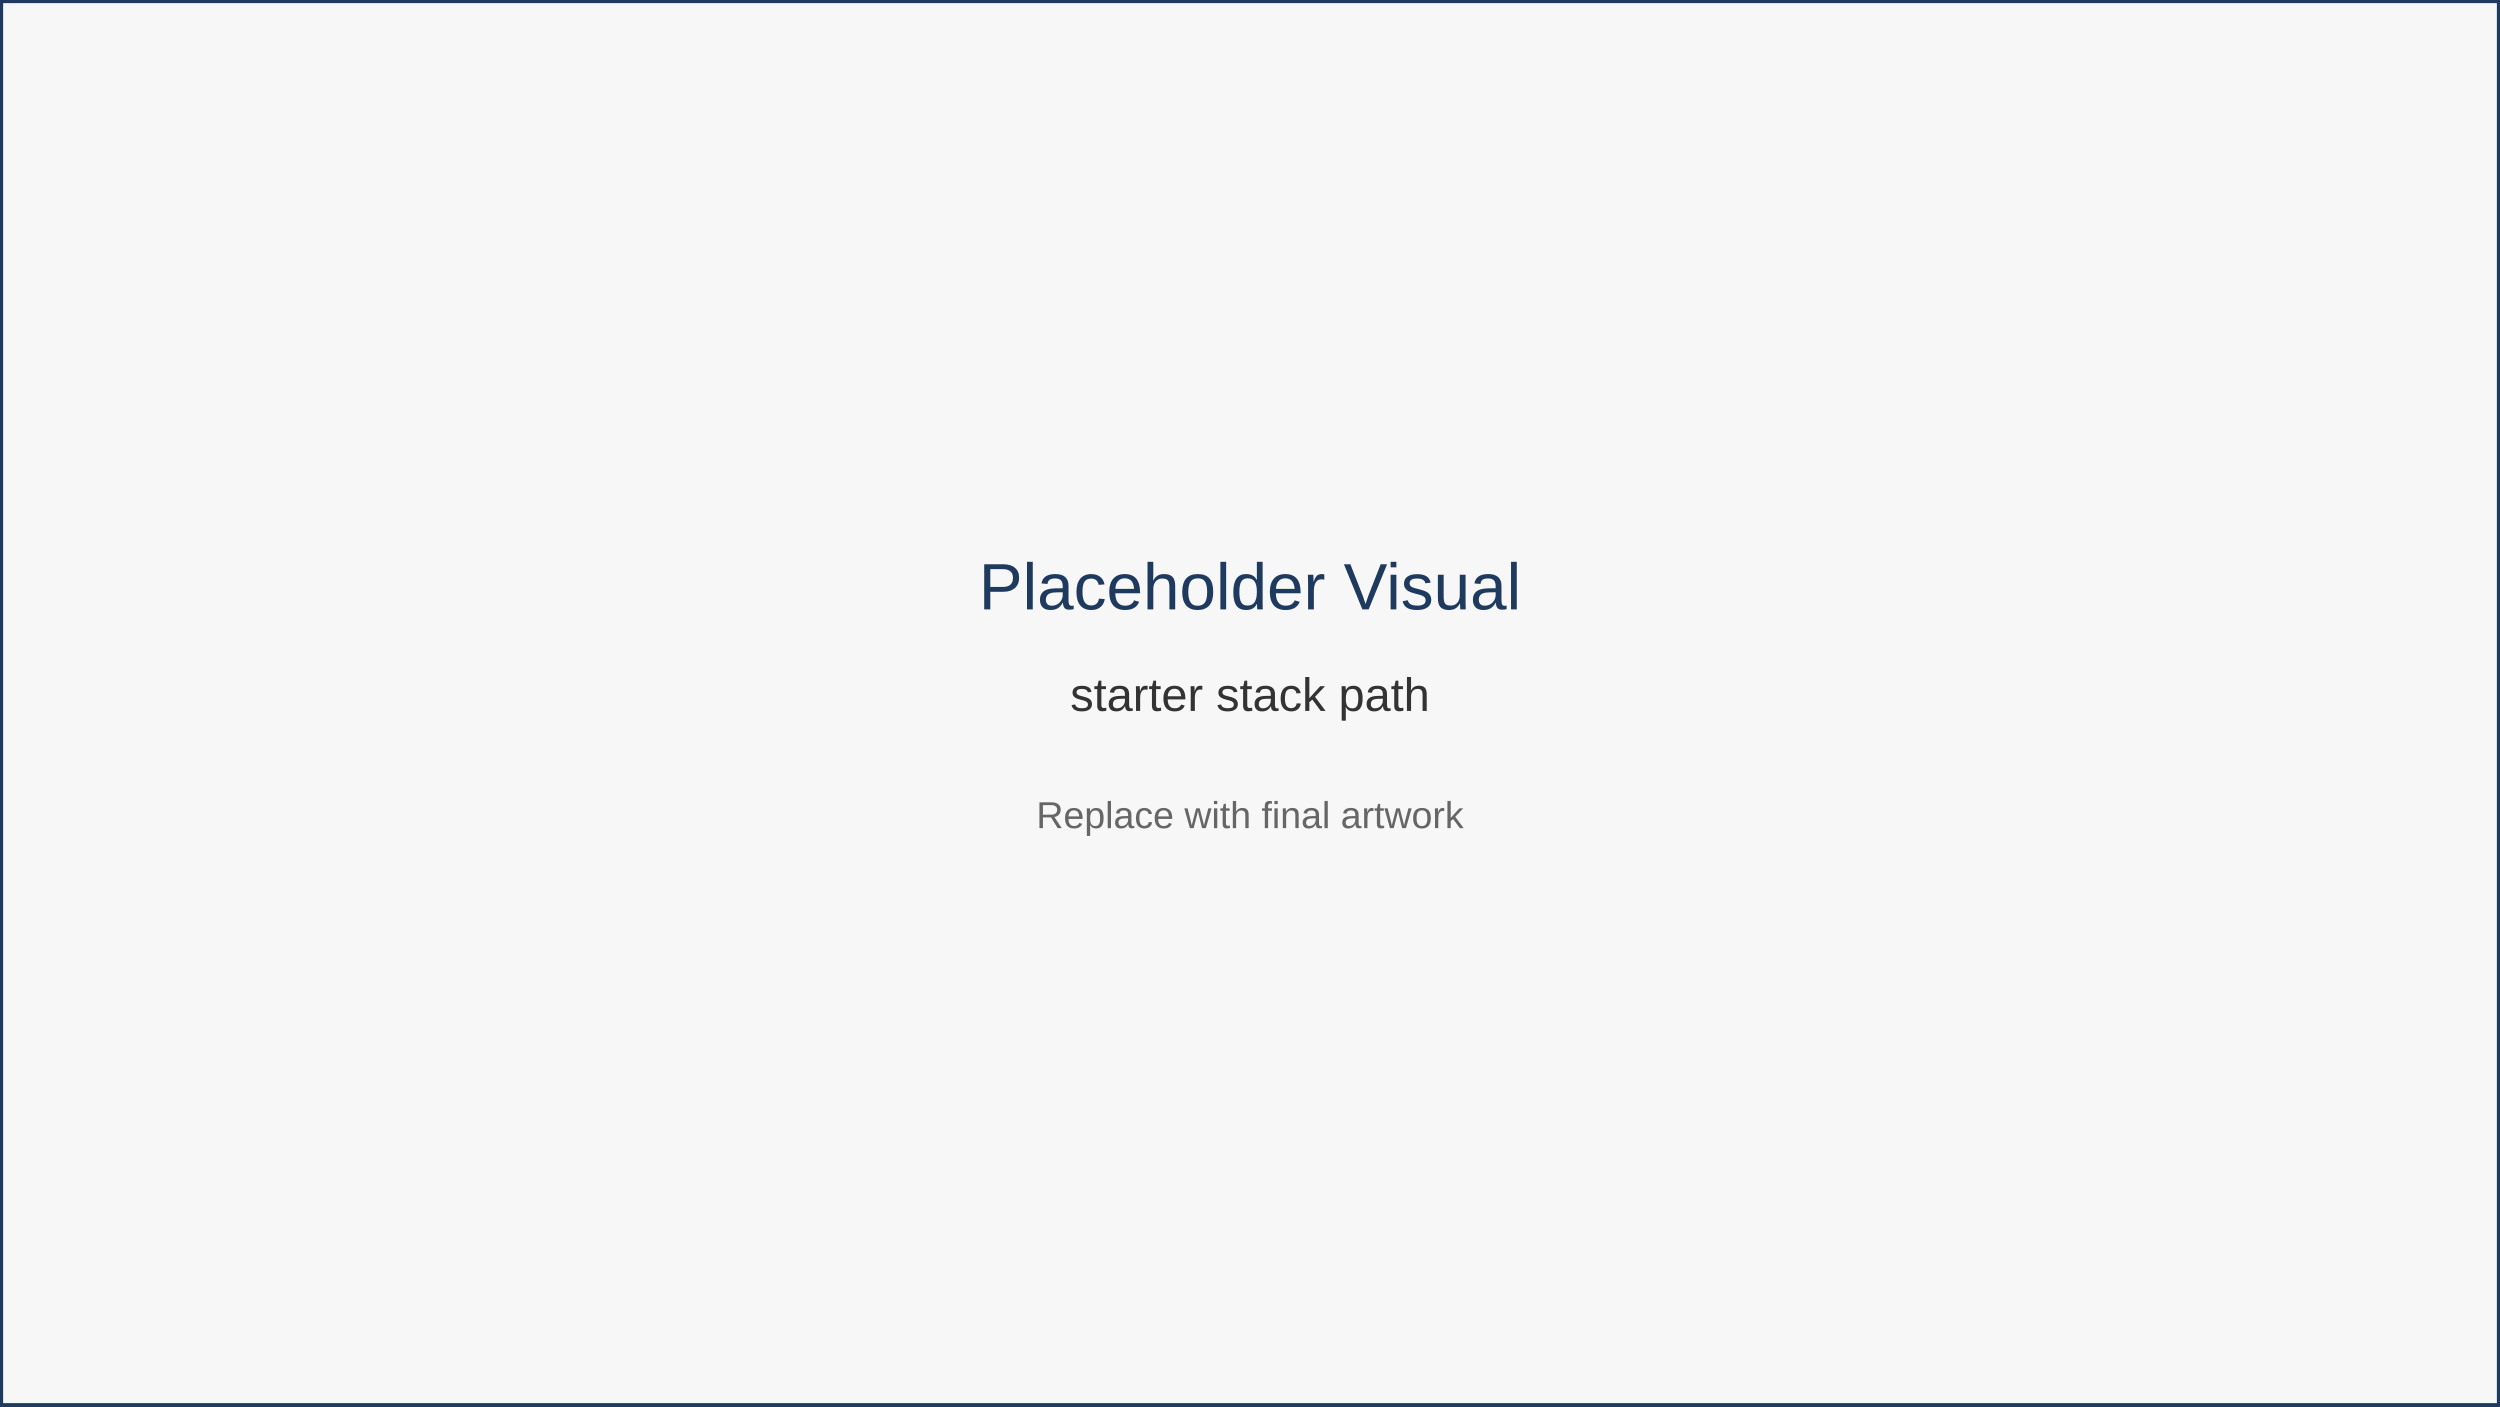
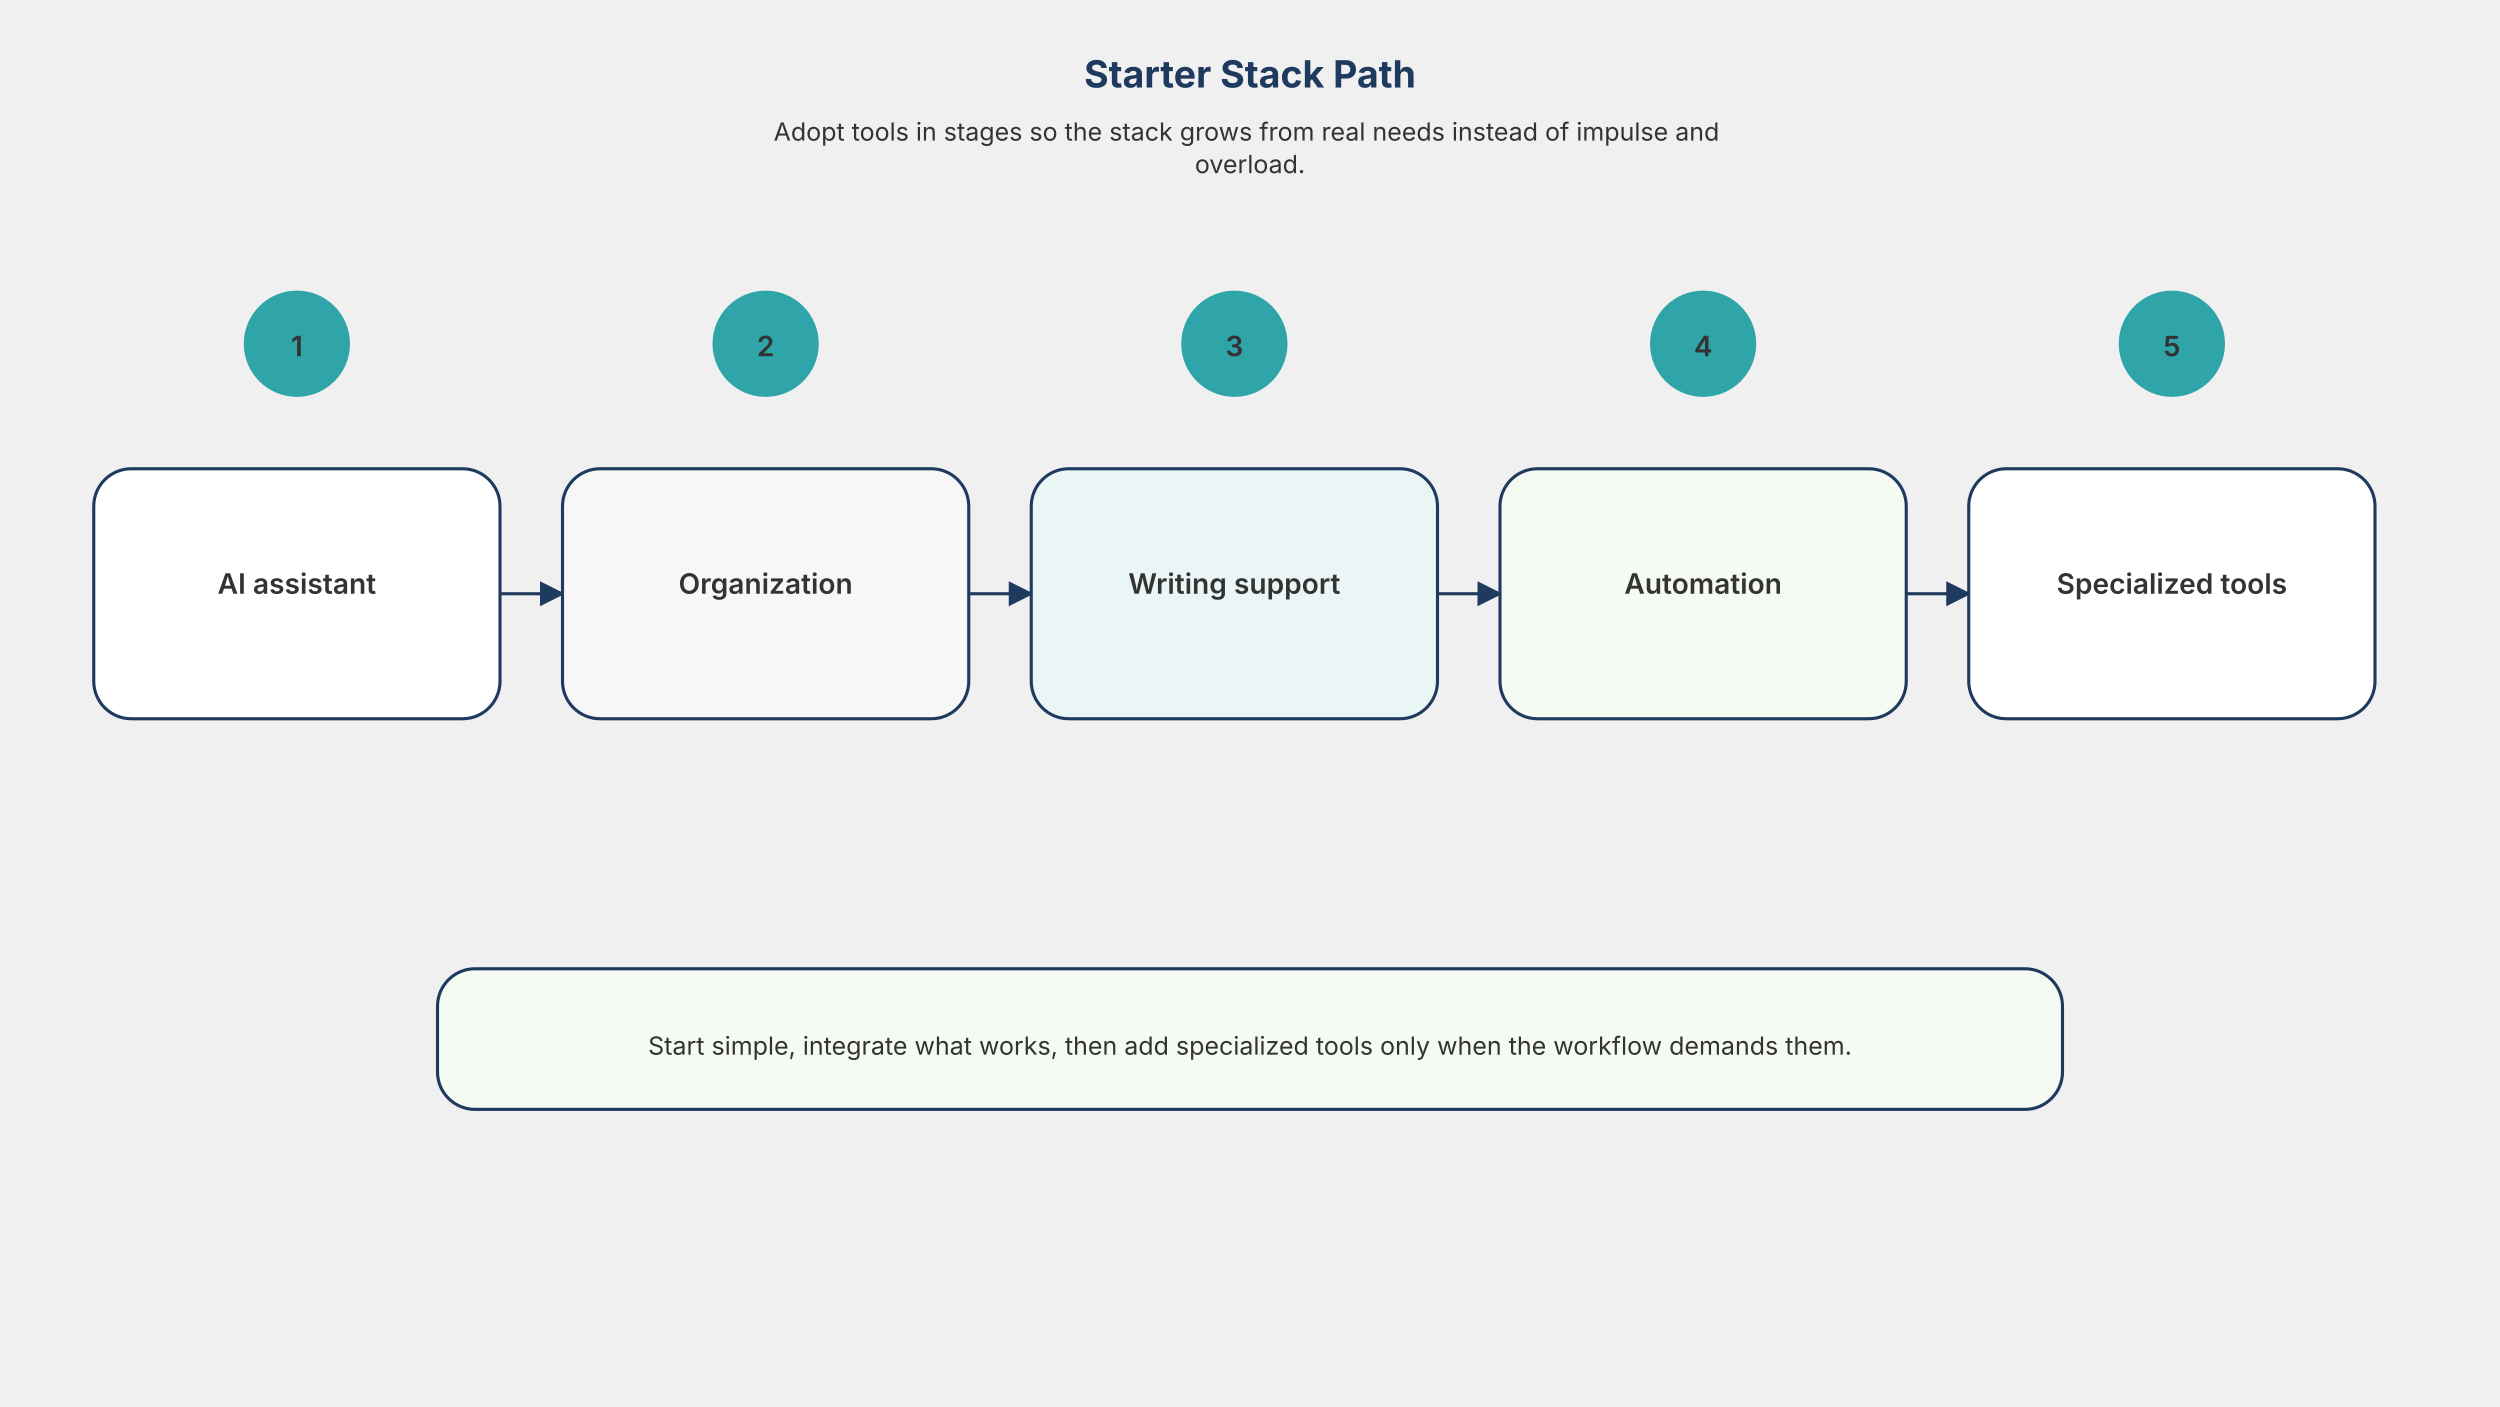
- <svg xmlns="http://www.w3.org/2000/svg" width="1600" height="900" viewBox="0 0 1600 900">
-   <rect width="1600" height="900" fill="#F7F7F7" stroke="#1F3A5F" stroke-width="4" />
-   <text x="800" y="390" text-anchor="middle" font-family="Arial, sans-serif" font-size="42" fill="#1F3A5F">
-     Placeholder Visual
+ <svg xmlns="http://www.w3.org/2000/svg" width="1600" height="900" viewBox="0 0 1600 900" fill="none">
+   <defs>
+     <marker id="arrow" viewBox="0 0 10 10" refX="9" refY="5" markerWidth="8" markerHeight="8" orient="auto-start-reverse">
+       <path d="M 0 0 L 10 5 L 0 10 z" fill="#1F3A5F" />
+     </marker>
+     <style>
+       text { font-family: Inter, Arial, sans-serif; fill: #333333; }
+       .title { font-size: 24px; font-weight: 700; fill: #1F3A5F; }
+       .label { font-size: 18px; font-weight: 600; }
+       .body { font-size: 16px; }
+       .small { font-size: 14px; }
+       .box { stroke: #1F3A5F; stroke-width: 2; }
+       .arrow { stroke: #1F3A5F; stroke-width: 2; fill: none; marker-end: url(#arrow); }
+       .dashed { stroke-dasharray: 8 8; }
+       .icon-circle { fill: #2FA4A9; }
+       .muted { fill: #F7F7F7; }
+     </style>
+   </defs>
+   <text x="800" y="56" text-anchor="middle" class="title">
+     <tspan x="800" dy="0">Starter Stack Path</tspan>
  </text>
-   <text x="800" y="455" text-anchor="middle" font-family="Arial, sans-serif" font-size="30" fill="#333333">
-     starter stack path
+   <text x="800" y="90" text-anchor="middle" class="body">
+     <tspan x="800" dy="0">Adopt tools in stages so the stack grows from real needs instead of impulse and</tspan>
+     <tspan x="800" dy="1.3em">overload.</tspan>
  </text>
-   <text x="800" y="530" text-anchor="middle" font-family="Arial, sans-serif" font-size="24" fill="#666666">
-     Replace with final artwork
+   <circle cx="190" cy="220" r="34" fill="#2FA4A9" />
+   <text x="190" y="228" text-anchor="middle" class="label">
+     <tspan x="190" dy="0">1</tspan>
+   </text>
+   <rect x="60" y="300" width="260" height="160" rx="24" fill="#FFFFFF" class="box" />
+   <text x="190" y="380" text-anchor="middle" class="label">
+     <tspan x="190" dy="0">AI assistant</tspan>
+   </text>
+   <line x1="320" y1="380" x2="360" y2="380" class="arrow" />
+   <circle cx="490" cy="220" r="34" fill="#2FA4A9" />
+   <text x="490" y="228" text-anchor="middle" class="label">
+     <tspan x="490" dy="0">2</tspan>
+   </text>
+   <rect x="360" y="300" width="260" height="160" rx="24" fill="#F7F7F7" class="box" />
+   <text x="490" y="380" text-anchor="middle" class="label">
+     <tspan x="490" dy="0">Organization</tspan>
+   </text>
+   <line x1="620" y1="380" x2="660" y2="380" class="arrow" />
+   <circle cx="790" cy="220" r="34" fill="#2FA4A9" />
+   <text x="790" y="228" text-anchor="middle" class="label">
+     <tspan x="790" dy="0">3</tspan>
+   </text>
+   <rect x="660" y="300" width="260" height="160" rx="24" fill="#EAF6F6" class="box" />
+   <text x="790" y="380" text-anchor="middle" class="label">
+     <tspan x="790" dy="0">Writing support</tspan>
+   </text>
+   <line x1="920" y1="380" x2="960" y2="380" class="arrow" />
+   <circle cx="1090" cy="220" r="34" fill="#2FA4A9" />
+   <text x="1090" y="228" text-anchor="middle" class="label">
+     <tspan x="1090" dy="0">4</tspan>
+   </text>
+   <rect x="960" y="300" width="260" height="160" rx="24" fill="#F5FBF2" class="box" />
+   <text x="1090" y="380" text-anchor="middle" class="label">
+     <tspan x="1090" dy="0">Automation</tspan>
+   </text>
+   <line x1="1220" y1="380" x2="1260" y2="380" class="arrow" />
+   <circle cx="1390" cy="220" r="34" fill="#2FA4A9" />
+   <text x="1390" y="228" text-anchor="middle" class="label">
+     <tspan x="1390" dy="0">5</tspan>
+   </text>
+   <rect x="1260" y="300" width="260" height="160" rx="24" fill="#FFFFFF" class="box" />
+   <text x="1390" y="380" text-anchor="middle" class="label">
+     <tspan x="1390" dy="0">Specialized tools</tspan>
+   </text>
+   <rect x="280" y="620" width="1040" height="90" rx="24" fill="#F5FBF2" class="box" />
+   <text x="800" y="675" text-anchor="middle" class="body">
+     <tspan x="800" dy="0">Start simple, integrate what works, then add specialized tools only when the workflow demands them.</tspan>
  </text>
</svg>
